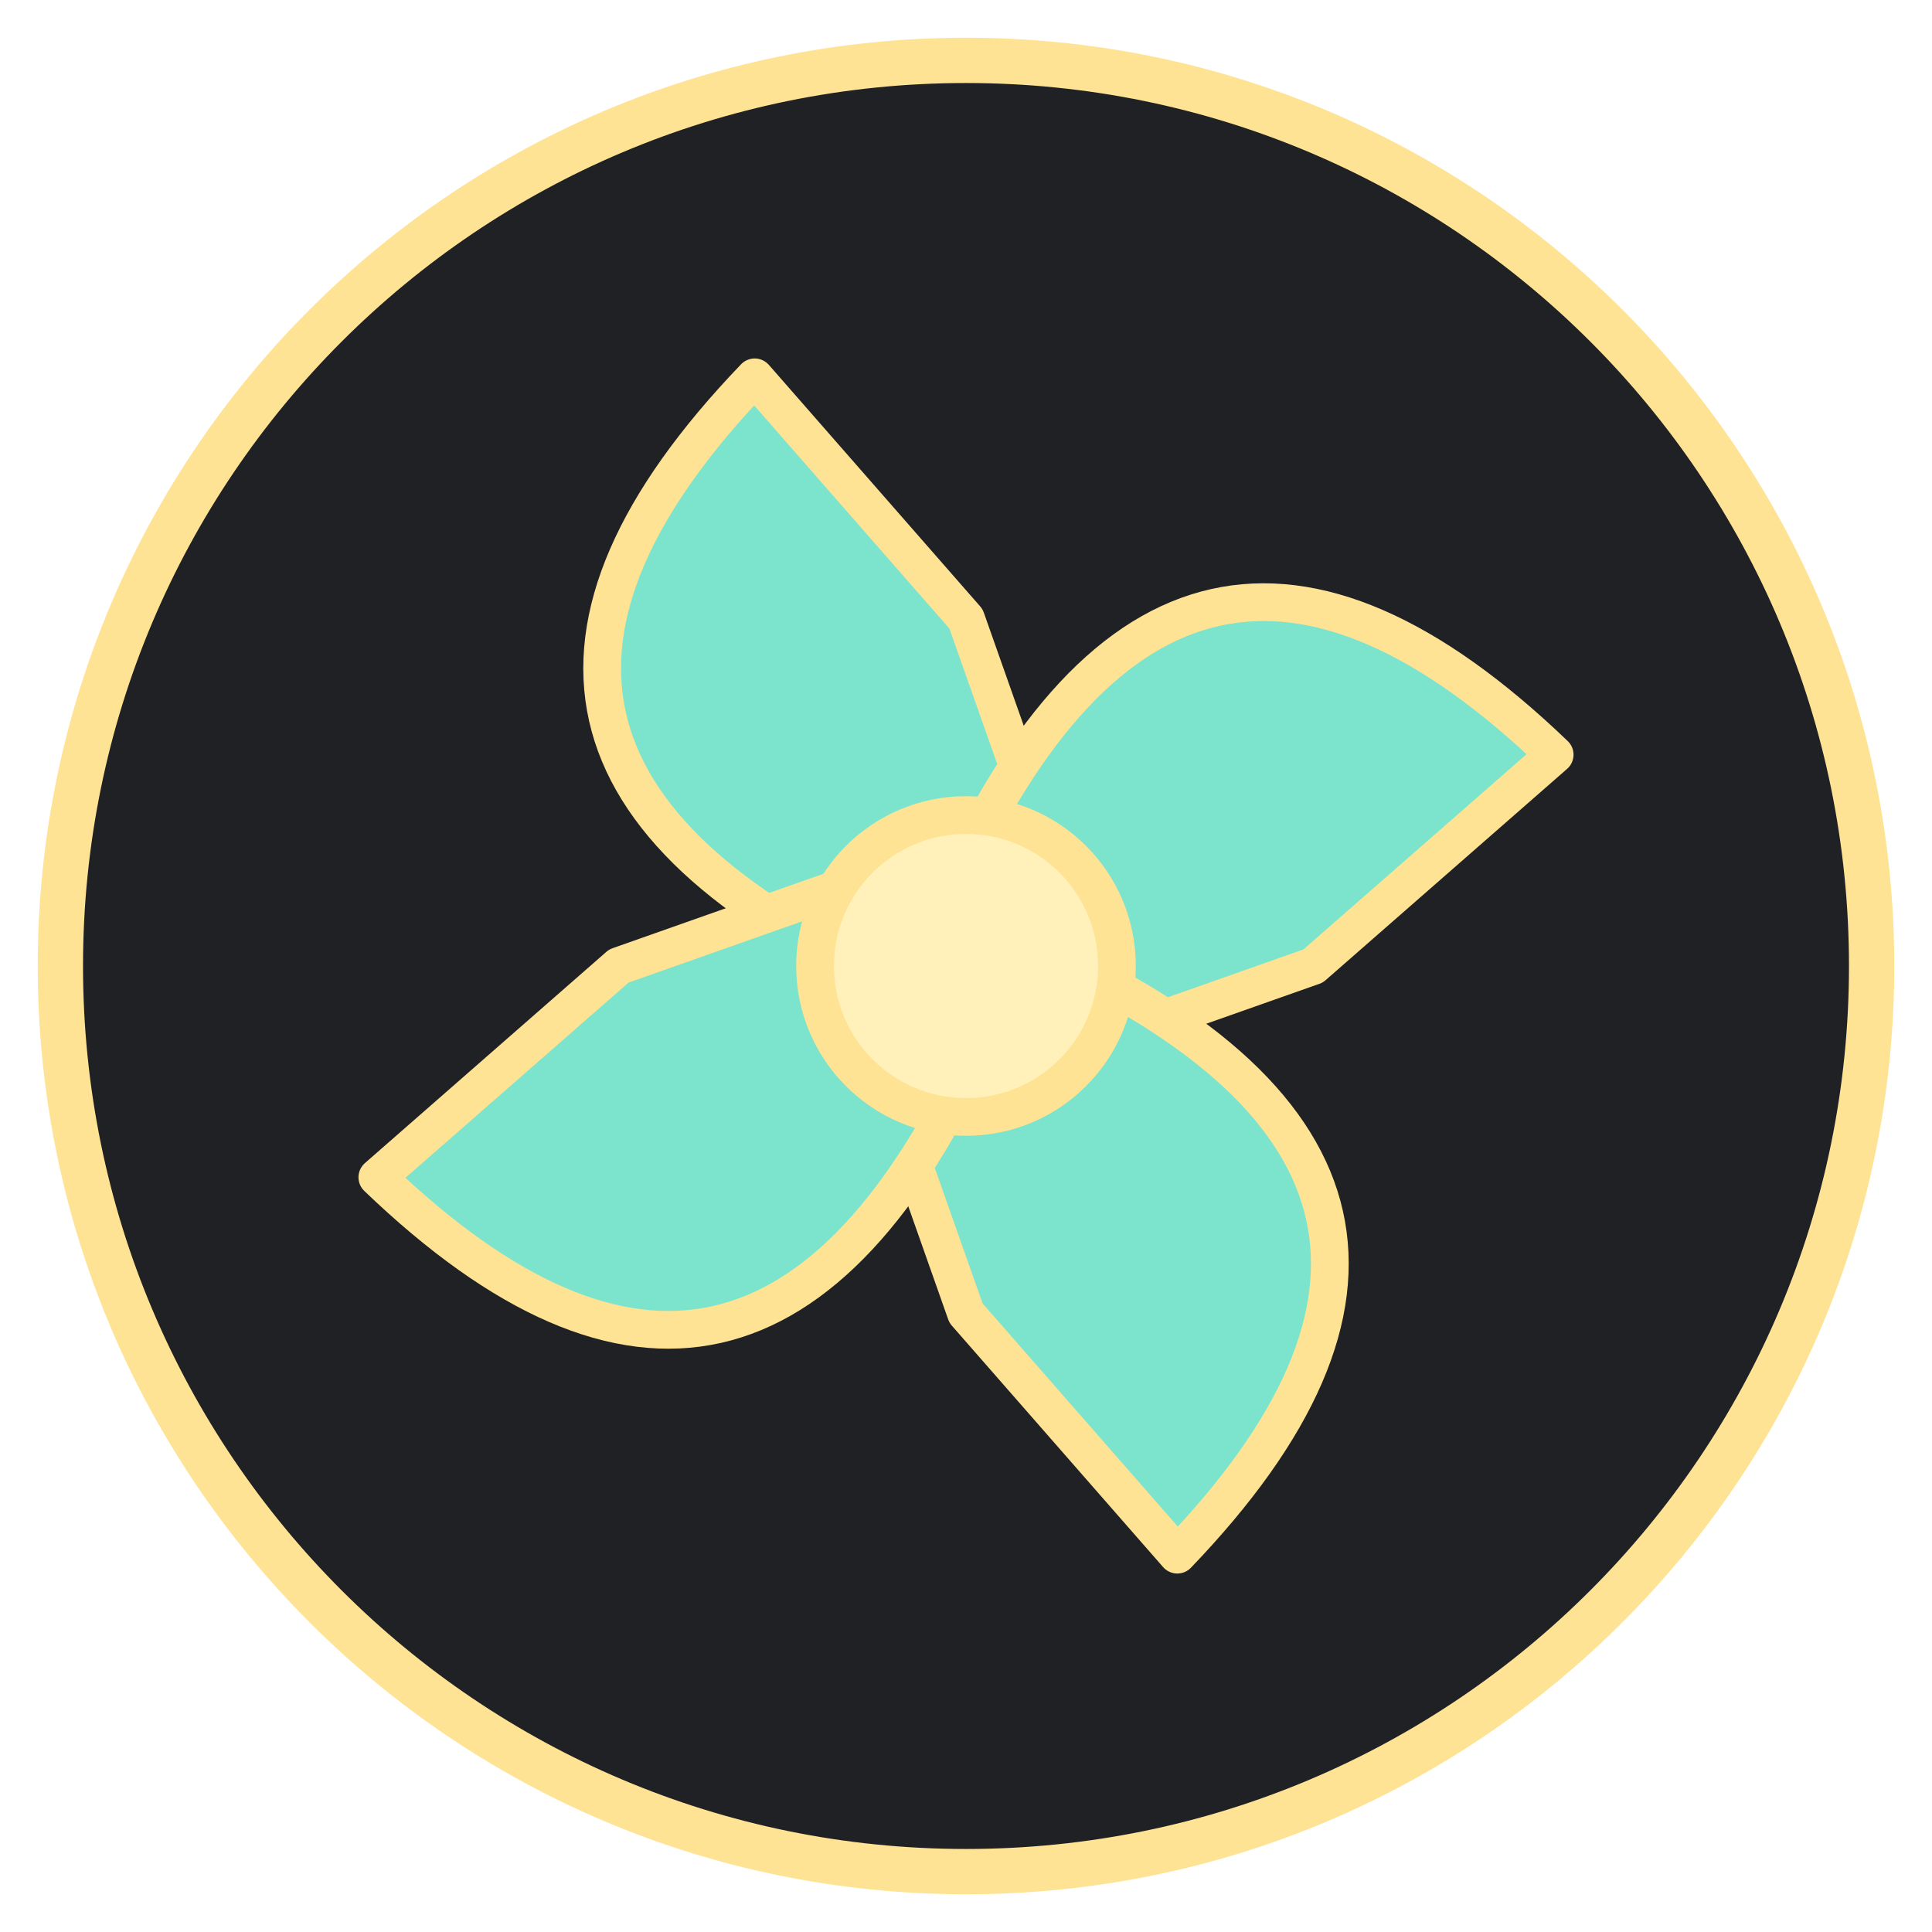
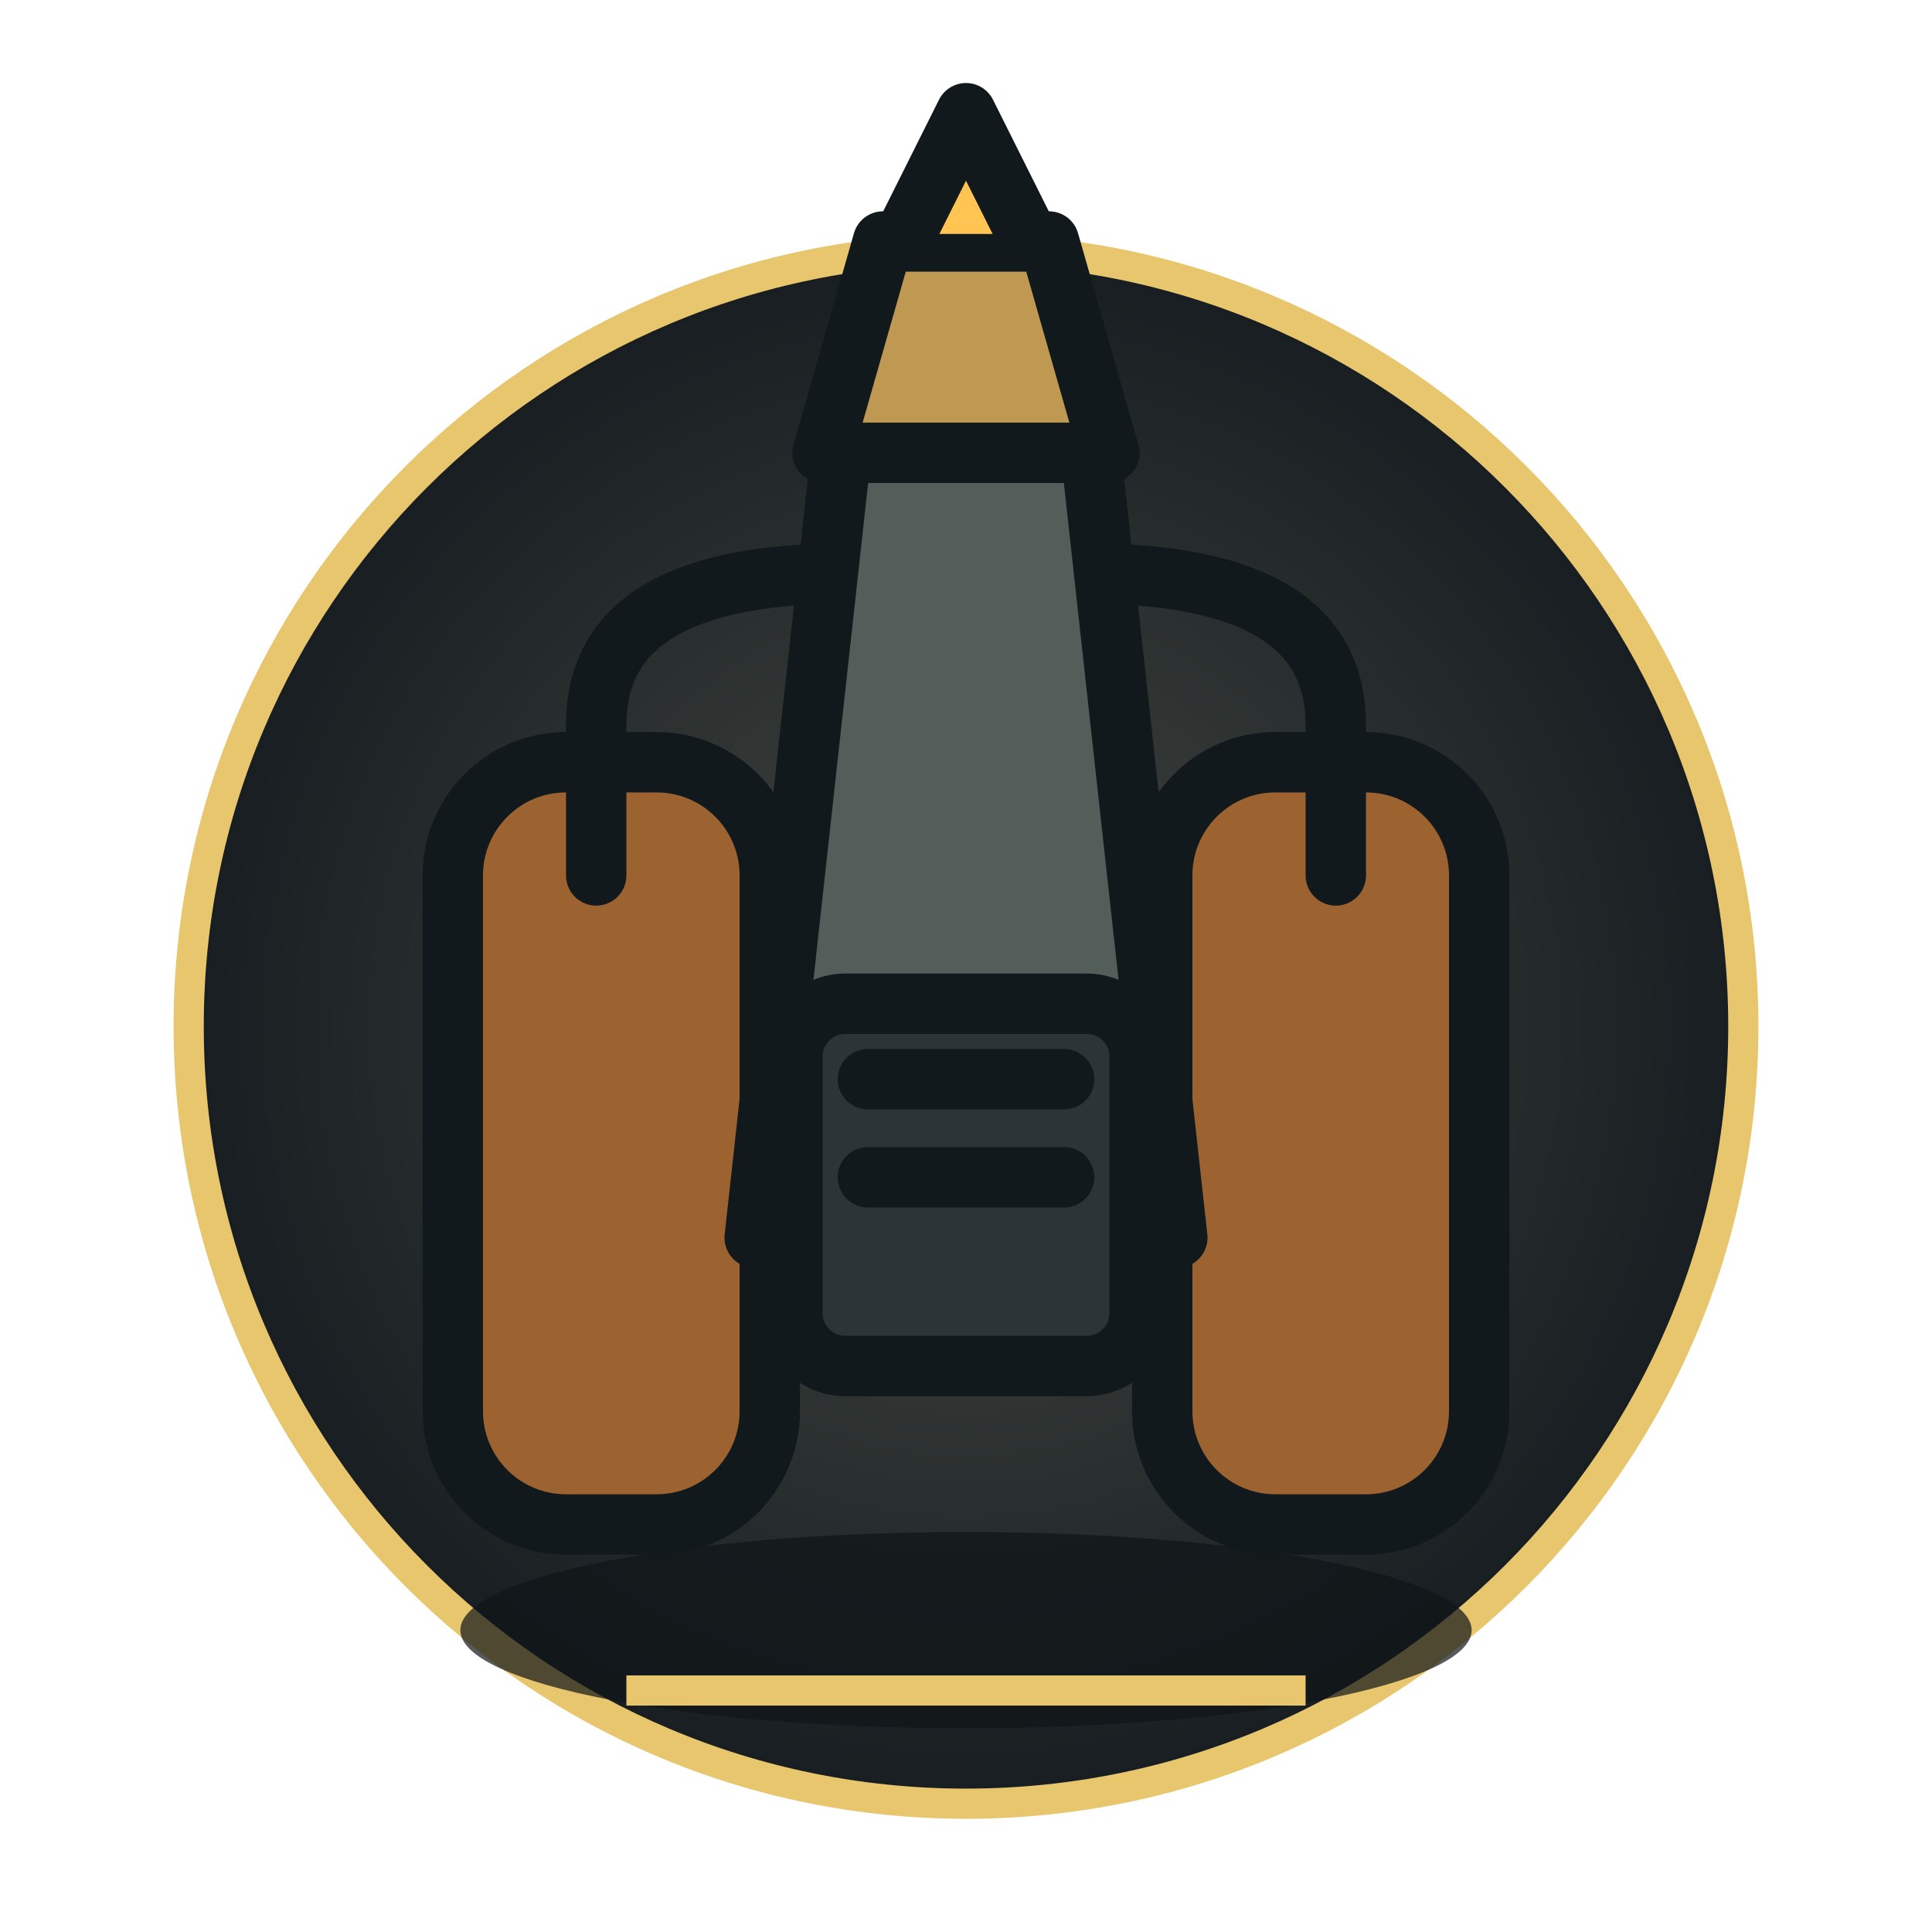
- <svg xmlns="http://www.w3.org/2000/svg" viewBox="0 0 128 128">
-   <circle cx="64" cy="64" r="60" fill="#202125" stroke="#ffe394" stroke-width="3" />
-   <g stroke="#ffe394" stroke-width="2.5" stroke-linejoin="round">
-     <path transform="rotate(0 64 64)" d="M59 65Q26 50 50 25L64 41 70 58Z" fill="#7ce4cc" />
-     <path transform="rotate(90 64 64)" d="M59 65Q26 50 50 25L64 41 70 58Z" fill="#7ce4cc" />
-     <path transform="rotate(180 64 64)" d="M59 65Q26 50 50 25L64 41 70 58Z" fill="#7ce4cc" />
-     <path transform="rotate(270 64 64)" d="M59 65Q26 50 50 25L64 41 70 58Z" fill="#7ce4cc" />
-     <circle cx="64" cy="64" r="10" fill="#fff1b9" />
+ <svg xmlns="http://www.w3.org/2000/svg" viewBox="0 0 256 256">
+   <defs>
+     <radialGradient id="base">
+       <stop stop-color="#444943" />
+       <stop offset="1" stop-color="#191e22" />
+     </radialGradient>
+   </defs>
+   <circle cx="128" cy="136" r="103" fill="url(#base)" stroke="#e7c66e" stroke-width="4" />
+   <ellipse cx="128" cy="216" rx="67" ry="13" fill="#0e1417" opacity=".7" />
+   <g stroke="#11191d" stroke-width="8" stroke-linejoin="round" stroke-linecap="round">
+     <rect x="60" y="101" width="42" height="101" rx="15" fill="#9c6331" />
+     <rect x="154" y="101" width="42" height="101" rx="15" fill="#9c6331" />
+     <path d="M79 116v-20q0-20 33-20m65 40V96q0-20-33-20" fill="none" />
+     <path d="m100 164 12-109h32l12 109z" fill="#535d59" />
+     <path d="m109 60 8-28h22l8 28z" fill="#bf9951" />
+     <path d="m120 31 8-16 8 16" fill="#ffc451" />
+     <rect x="105" y="133" width="46" height="48" rx="7" fill="#2c3438" />
+     <path d="M115 143h26m-26 13h26" />
  </g>
+   <path d="M83 224h90" stroke="#e7c66e" stroke-width="4" />
</svg>
